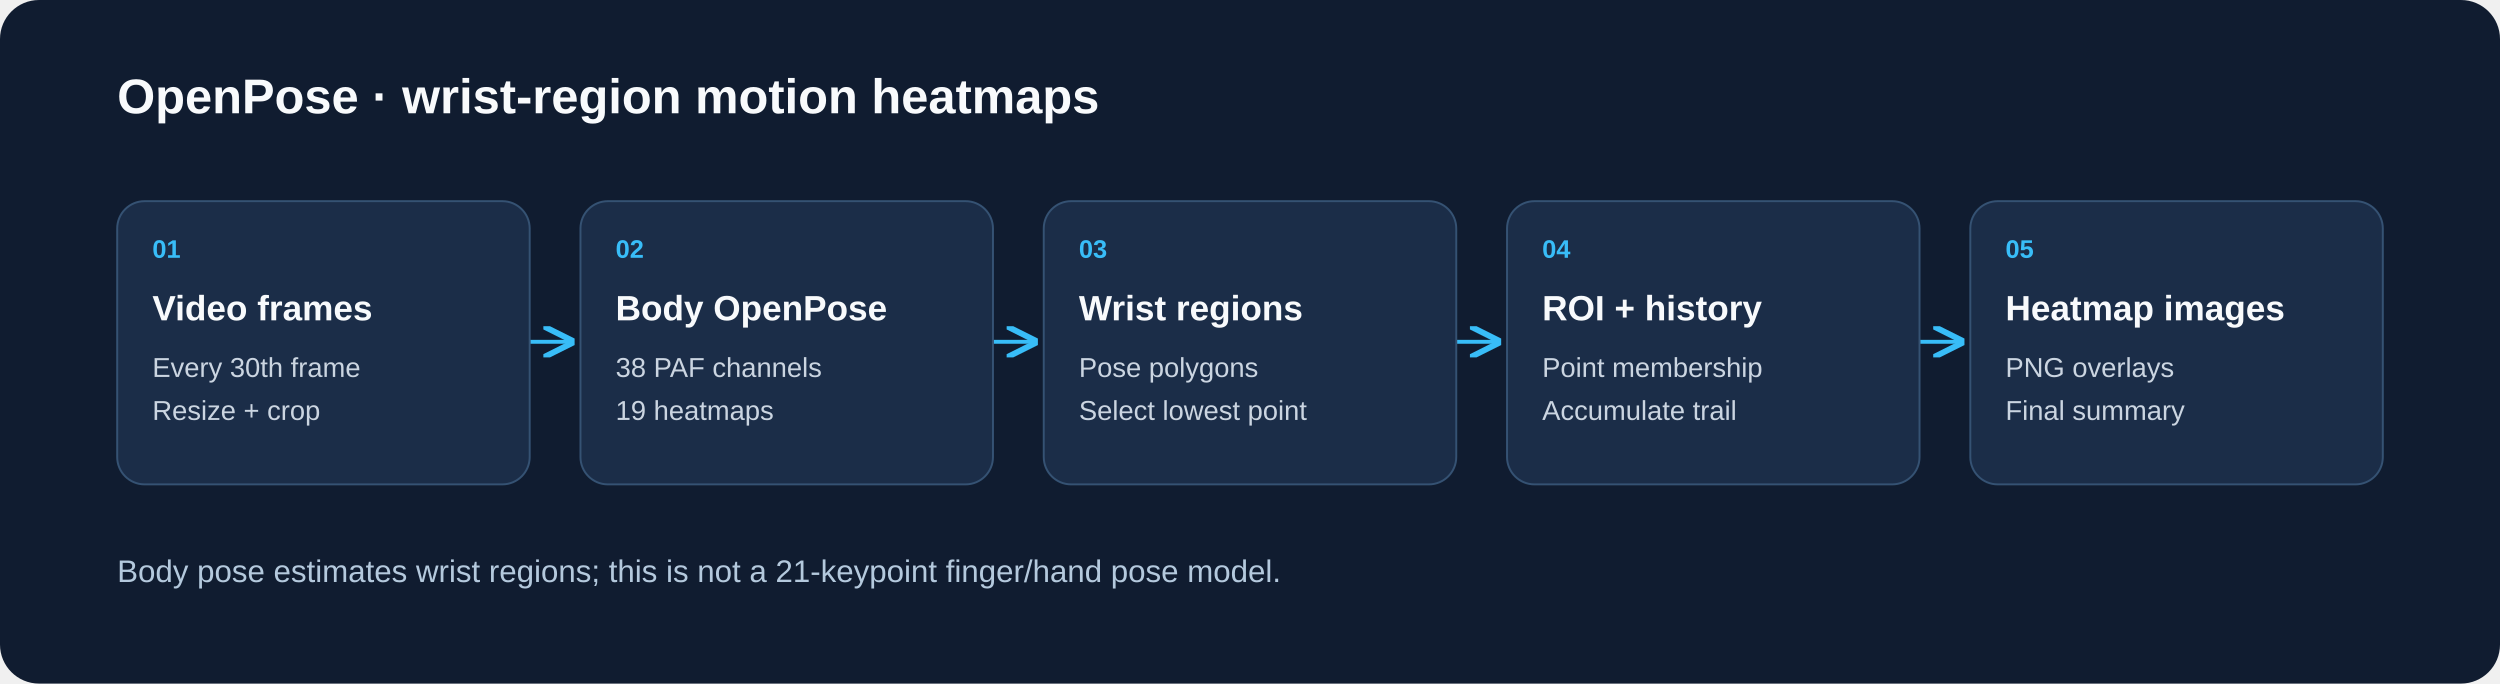
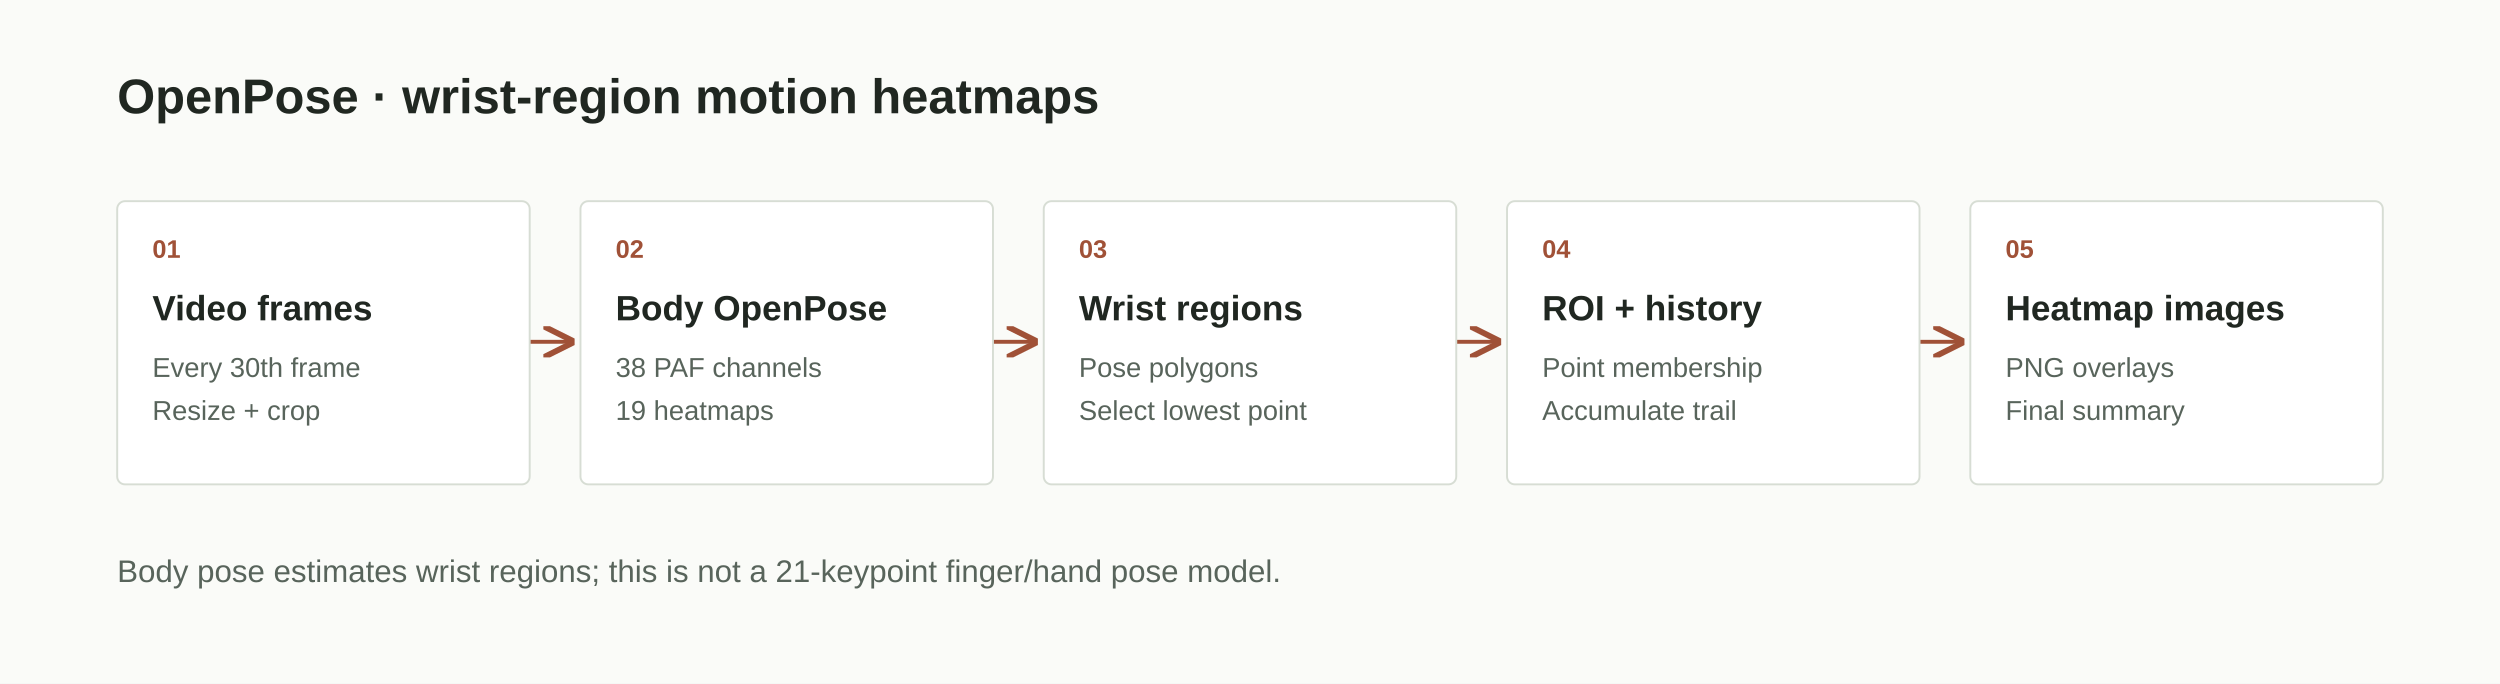
<svg xmlns="http://www.w3.org/2000/svg" viewBox="0 0 1280 350" role="img" aria-labelledby="title desc">
  <defs>
    <marker id="arrow" markerWidth="8" markerHeight="8" refX="7" refY="4" orient="auto">
-       <path d="M0 0 L8 4 L0 8" fill="none" stroke="#38bdf8" stroke-width="1.5" />
+       <path d="M0 0 L8 4 L0 8" fill="none" stroke="#a05137" stroke-width="1.5" />
    </marker>
  </defs>
-   <rect width="1280" height="350" rx="20" fill="#101c30" />
+   <rect width="1280" height="350" rx="0" fill="#fafbf8" />
  <g font-family="Segoe UI,Arial,sans-serif">
-     <text x="60" y="58" fill="#f8fafc" font-size="25" font-weight="700">OpenPose · wrist-region motion heatmaps</text>
-     <path d="M271.2 175 H292.2" stroke="#38bdf8" stroke-width="2" marker-end="url(#arrow)" />
-     <rect x="60.0" y="103" width="211.2" height="145" rx="14" fill="#1b2d48" stroke="#355273" />
-     <text x="78.0" y="132" fill="#38bdf8" font-size="13" font-weight="700">01</text>
-     <text x="78.0" y="164" fill="#f8fafc" font-size="18" font-weight="600">Video frames</text>
-     <text x="78.0" y="193" fill="#cbd5e1" font-size="14">Every 30th frame</text>
-     <text x="78.0" y="215" fill="#cbd5e1" font-size="14">Resize + crop</text>
-     <path d="M508.4 175 H529.4" stroke="#38bdf8" stroke-width="2" marker-end="url(#arrow)" />
-     <rect x="297.2" y="103" width="211.2" height="145" rx="14" fill="#1b2d48" stroke="#355273" />
-     <text x="315.2" y="132" fill="#38bdf8" font-size="13" font-weight="700">02</text>
-     <text x="315.2" y="164" fill="#f8fafc" font-size="18" font-weight="600">Body OpenPose</text>
-     <text x="315.2" y="193" fill="#cbd5e1" font-size="14">38 PAF channels</text>
-     <text x="315.2" y="215" fill="#cbd5e1" font-size="14">19 heatmaps</text>
-     <path d="M745.6 175 H766.6" stroke="#38bdf8" stroke-width="2" marker-end="url(#arrow)" />
-     <rect x="534.4" y="103" width="211.2" height="145" rx="14" fill="#1b2d48" stroke="#355273" />
-     <text x="552.4" y="132" fill="#38bdf8" font-size="13" font-weight="700">03</text>
-     <text x="552.4" y="164" fill="#f8fafc" font-size="18" font-weight="600">Wrist regions</text>
-     <text x="552.4" y="193" fill="#cbd5e1" font-size="14">Pose polygons</text>
-     <text x="552.4" y="215" fill="#cbd5e1" font-size="14">Select lowest point</text>
-     <path d="M982.8 175 H1003.8" stroke="#38bdf8" stroke-width="2" marker-end="url(#arrow)" />
-     <rect x="771.6" y="103" width="211.2" height="145" rx="14" fill="#1b2d48" stroke="#355273" />
-     <text x="789.6" y="132" fill="#38bdf8" font-size="13" font-weight="700">04</text>
-     <text x="789.6" y="164" fill="#f8fafc" font-size="18" font-weight="600">ROI + history</text>
-     <text x="789.6" y="193" fill="#cbd5e1" font-size="14">Point membership</text>
-     <text x="789.6" y="215" fill="#cbd5e1" font-size="14">Accumulate trail</text>
-     <rect x="1008.8" y="103" width="211.2" height="145" rx="14" fill="#1b2d48" stroke="#355273" />
-     <text x="1026.8" y="132" fill="#38bdf8" font-size="13" font-weight="700">05</text>
-     <text x="1026.8" y="164" fill="#f8fafc" font-size="18" font-weight="600">Heatmap images</text>
-     <text x="1026.8" y="193" fill="#cbd5e1" font-size="14">PNG overlays</text>
-     <text x="1026.8" y="215" fill="#cbd5e1" font-size="14">Final summary</text>
-     <text x="60" y="298" fill="#b4c9dd" font-size="16">Body pose estimates wrist regions; this is not a 21-keypoint finger/hand pose model.</text>
+     <text x="60" y="58" fill="#202721" font-size="25" font-weight="700">OpenPose · wrist-region motion heatmaps</text>
+     <path d="M271.2 175 H292.2" stroke="#a05137" stroke-width="2" marker-end="url(#arrow)" />
+     <rect x="60.0" y="103" width="211.2" height="145" rx="4" fill="#ffffff" stroke="#d7ddd4" />
+     <text x="78.0" y="132" fill="#a05137" font-size="13" font-weight="700">01</text>
+     <text x="78.0" y="164" fill="#202721" font-size="18" font-weight="600">Video frames</text>
+     <text x="78.0" y="193" fill="#58645b" font-size="14">Every 30th frame</text>
+     <text x="78.0" y="215" fill="#58645b" font-size="14">Resize + crop</text>
+     <path d="M508.4 175 H529.4" stroke="#a05137" stroke-width="2" marker-end="url(#arrow)" />
+     <rect x="297.2" y="103" width="211.2" height="145" rx="4" fill="#ffffff" stroke="#d7ddd4" />
+     <text x="315.2" y="132" fill="#a05137" font-size="13" font-weight="700">02</text>
+     <text x="315.2" y="164" fill="#202721" font-size="18" font-weight="600">Body OpenPose</text>
+     <text x="315.2" y="193" fill="#58645b" font-size="14">38 PAF channels</text>
+     <text x="315.2" y="215" fill="#58645b" font-size="14">19 heatmaps</text>
+     <path d="M745.6 175 H766.6" stroke="#a05137" stroke-width="2" marker-end="url(#arrow)" />
+     <rect x="534.4" y="103" width="211.2" height="145" rx="4" fill="#ffffff" stroke="#d7ddd4" />
+     <text x="552.4" y="132" fill="#a05137" font-size="13" font-weight="700">03</text>
+     <text x="552.4" y="164" fill="#202721" font-size="18" font-weight="600">Wrist regions</text>
+     <text x="552.4" y="193" fill="#58645b" font-size="14">Pose polygons</text>
+     <text x="552.4" y="215" fill="#58645b" font-size="14">Select lowest point</text>
+     <path d="M982.8 175 H1003.8" stroke="#a05137" stroke-width="2" marker-end="url(#arrow)" />
+     <rect x="771.6" y="103" width="211.2" height="145" rx="4" fill="#ffffff" stroke="#d7ddd4" />
+     <text x="789.6" y="132" fill="#a05137" font-size="13" font-weight="700">04</text>
+     <text x="789.6" y="164" fill="#202721" font-size="18" font-weight="600">ROI + history</text>
+     <text x="789.6" y="193" fill="#58645b" font-size="14">Point membership</text>
+     <text x="789.6" y="215" fill="#58645b" font-size="14">Accumulate trail</text>
+     <rect x="1008.8" y="103" width="211.2" height="145" rx="4" fill="#ffffff" stroke="#d7ddd4" />
+     <text x="1026.8" y="132" fill="#a05137" font-size="13" font-weight="700">05</text>
+     <text x="1026.8" y="164" fill="#202721" font-size="18" font-weight="600">Heatmap images</text>
+     <text x="1026.8" y="193" fill="#58645b" font-size="14">PNG overlays</text>
+     <text x="1026.8" y="215" fill="#58645b" font-size="14">Final summary</text>
+     <text x="60" y="298" fill="#58645b" font-size="16">Body pose estimates wrist regions; this is not a 21-keypoint finger/hand pose model.</text>
  </g>
</svg>
